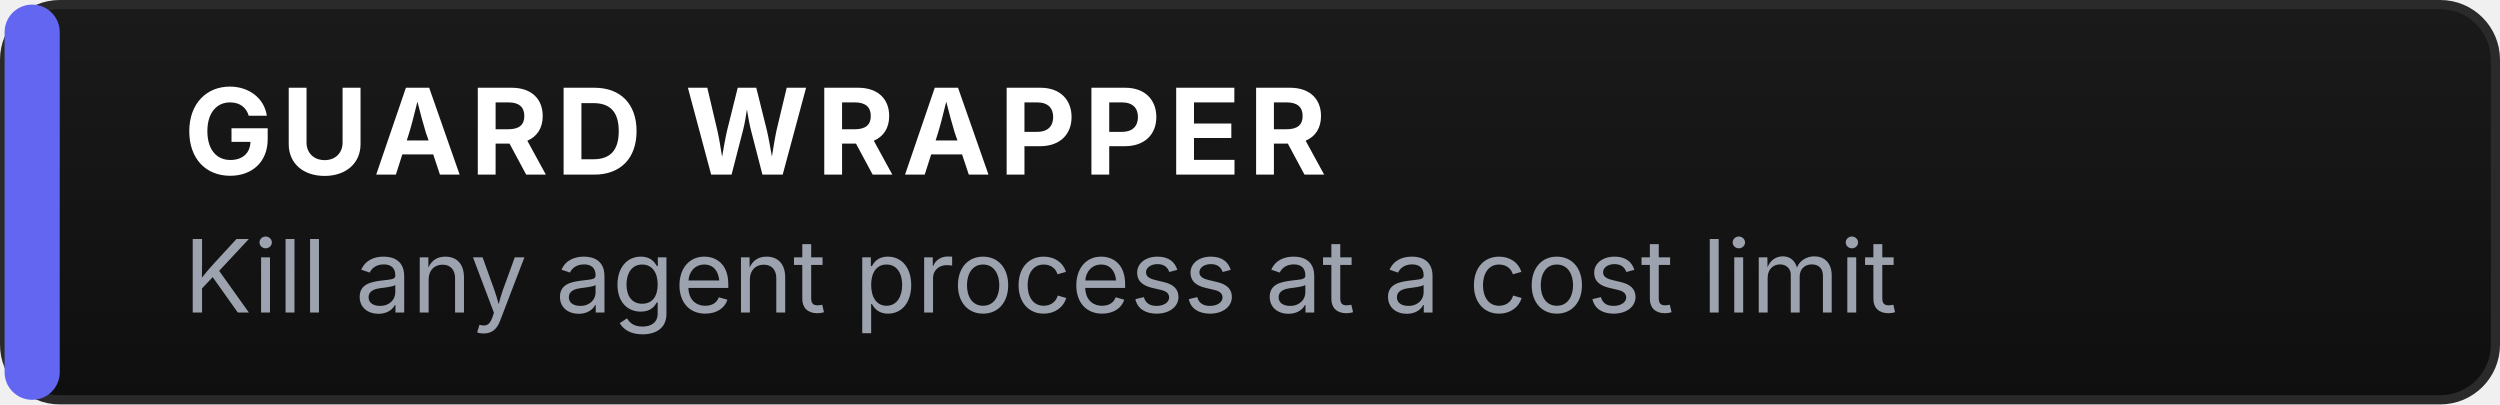
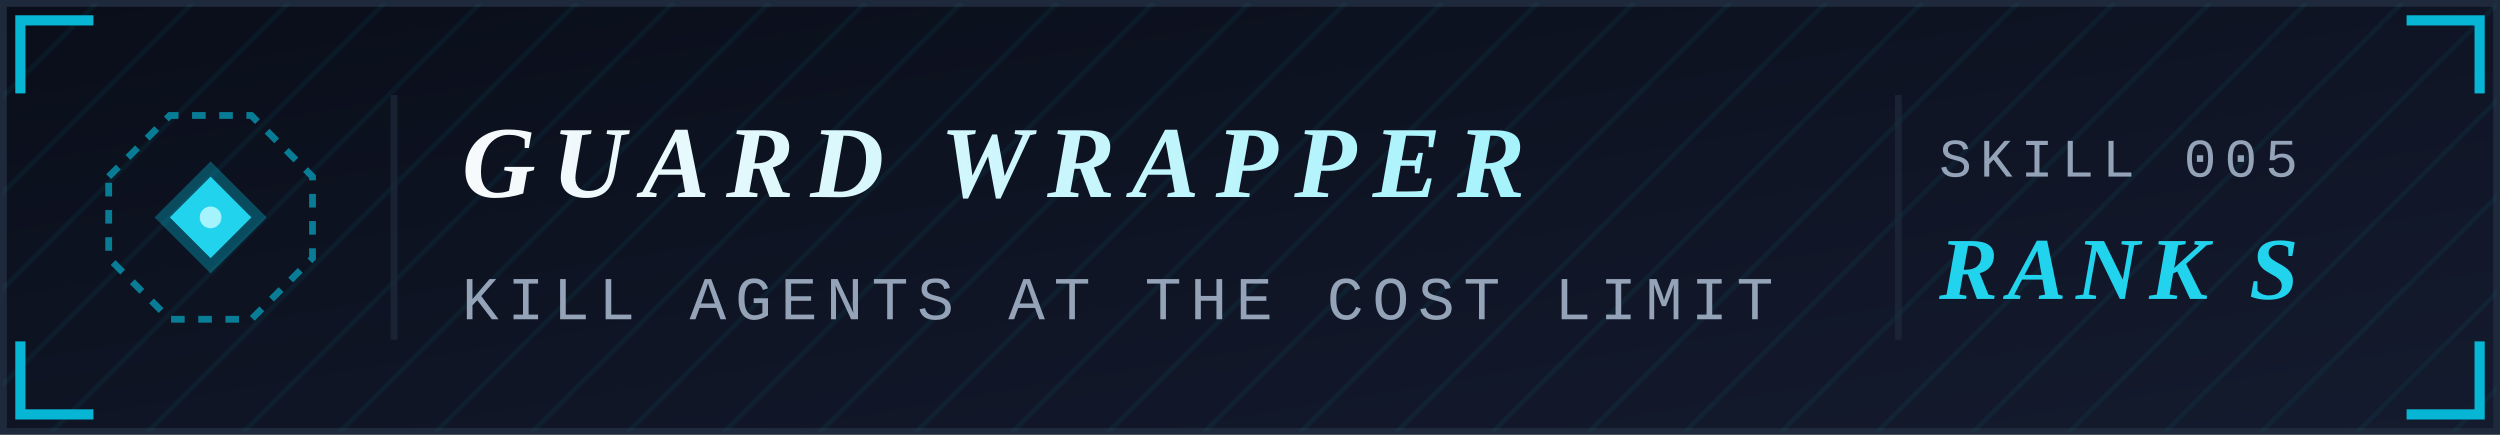
- <svg xmlns="http://www.w3.org/2000/svg" width="272" height="44" viewBox="0 0 272 44">
+ <svg xmlns="http://www.w3.org/2000/svg" width="368" height="64" viewBox="0 0 368 64">
  <defs>
-     <linearGradient id="bg" x1="0" y1="0" x2="0" y2="1">
-       <stop offset="0" stop-color="#1A1A1A" />
-       <stop offset="1" stop-color="#0F0F0F" />
+     <linearGradient id="bg" x1="0" y1="0" x2="1" y2="1">
+       <stop offset="0" stop-color="#0A0E1A" />
+       <stop offset="1" stop-color="#141B2E" />
    </linearGradient>
+     <linearGradient id="titleGrad" x1="0" y1="0" x2="1" y2="0">
+       <stop offset="0" stop-color="#F8FAFC" />
+       <stop offset="1" stop-color="#A5F3FC" />
+     </linearGradient>
+     <linearGradient id="shim" x1="0" y1="0" x2="1" y2="0">
+       <stop offset="0" stop-color="#06B6D4" stop-opacity="0" />
+       <stop offset="0.5" stop-color="#22D3EE" stop-opacity="0.9" />
+       <stop offset="1" stop-color="#06B6D4" stop-opacity="0" />
+     </linearGradient>
+     <pattern id="grid" patternUnits="userSpaceOnUse" width="10" height="10" patternTransform="rotate(45)">
+       <line x1="0" y1="0" x2="0" y2="10" stroke="#06B6D4" stroke-width="1.4" opacity="0.06" />
+     </pattern>
  </defs>
-   <rect x="0.5" y="0.5" width="271" height="43" rx="6" ry="6" fill="url(#bg)" stroke="#2A2A2A" />
-   <rect x="0.5" y="0.5" width="6" height="43" rx="3" ry="3" fill="#6366F1" />
-   <text x="20" y="19" font-family="-apple-system, BlinkMacSystemFont, 'Segoe UI', sans-serif" font-size="13" font-weight="700" letter-spacing="0.8" fill="#FFFFFF">GUARD WRAPPER</text>
-   <text x="20" y="34" font-family="-apple-system, BlinkMacSystemFont, 'Segoe UI', sans-serif" font-size="11" font-weight="400" fill="#9CA3AF">Kill any agent process at a cost limit</text>
+   <rect x="0.5" y="0.5" width="367" height="63" fill="url(#bg)" stroke="#1E293B" />
+   <rect x="0.5" y="0.5" width="367" height="63" fill="url(#grid)" />
+   <path d="M 3 13 L 3 3 L 13 3" stroke="#06B6D4" stroke-width="1.5" fill="none" stroke-linecap="square" />
+   <path d="M 355 3 L 365 3 L 365 13" stroke="#06B6D4" stroke-width="1.5" fill="none" stroke-linecap="square" />
+   <path d="M 3 51 L 3 61 L 13 61" stroke="#06B6D4" stroke-width="1.5" fill="none" stroke-linecap="square" />
+   <path d="M 355 61 L 365 61 L 365 51" stroke="#06B6D4" stroke-width="1.5" fill="none" stroke-linecap="square" />
+   <g transform="translate(31.0 32.0)">
+     <polygon points="-15,-6.0 -6.0,-15 6.0,-15 15,-6.0 15,6.0 6.0,15 -6.0,15 -15,6.0" fill="none" stroke="#06B6D4" stroke-width="1" stroke-dasharray="2 2" opacity="0.65" />
+     <polygon points="0,-8.25 8.25,0 0,8.25 -8.25,0" fill="#06B6D4" opacity="0.35" />
+     <polygon points="0,-6.0 6.0,0 0,6.0 -6.0,0" fill="#22D3EE" />
+     <circle cx="0" cy="0" r="1.6" fill="#A5F3FC" />
+   </g>
+   <line x1="58" y1="14" x2="58" y2="50" stroke="#1E293B" stroke-width="1" opacity="0.7" />
+   <text x="68" y="29" font-family="Georgia, 'Crimson Text', 'Times New Roman', serif" font-size="15" font-weight="700" font-style="italic" letter-spacing="2.4" fill="url(#titleGrad)">GUARD WRAPPER</text>
+   <text x="68" y="47" font-family="'SF Mono', Menlo, Consolas, 'Courier New', monospace" font-size="9" letter-spacing="1.3" fill="#94A3B8">KILL AGENTS AT THE COST LIMIT</text>
+   <line x1="279.44" y1="14" x2="279.44" y2="50" stroke="#1E293B" stroke-width="1" opacity="0.7" />
+   <text x="285.44" y="26" font-family="'SF Mono', Menlo, Consolas, 'Courier New', monospace" font-size="8" letter-spacing="1.2" fill="#94A3B8">SKILL 005</text>
+   <text x="285.44" y="44" font-family="Georgia, 'Crimson Text', 'Times New Roman', serif" font-size="13" font-weight="700" font-style="italic" letter-spacing="1.4" fill="#22D3EE">RANK S</text>
+   <line x1="14" y1="60" x2="354" y2="60" stroke="url(#shim)" stroke-width="1" />
</svg>
